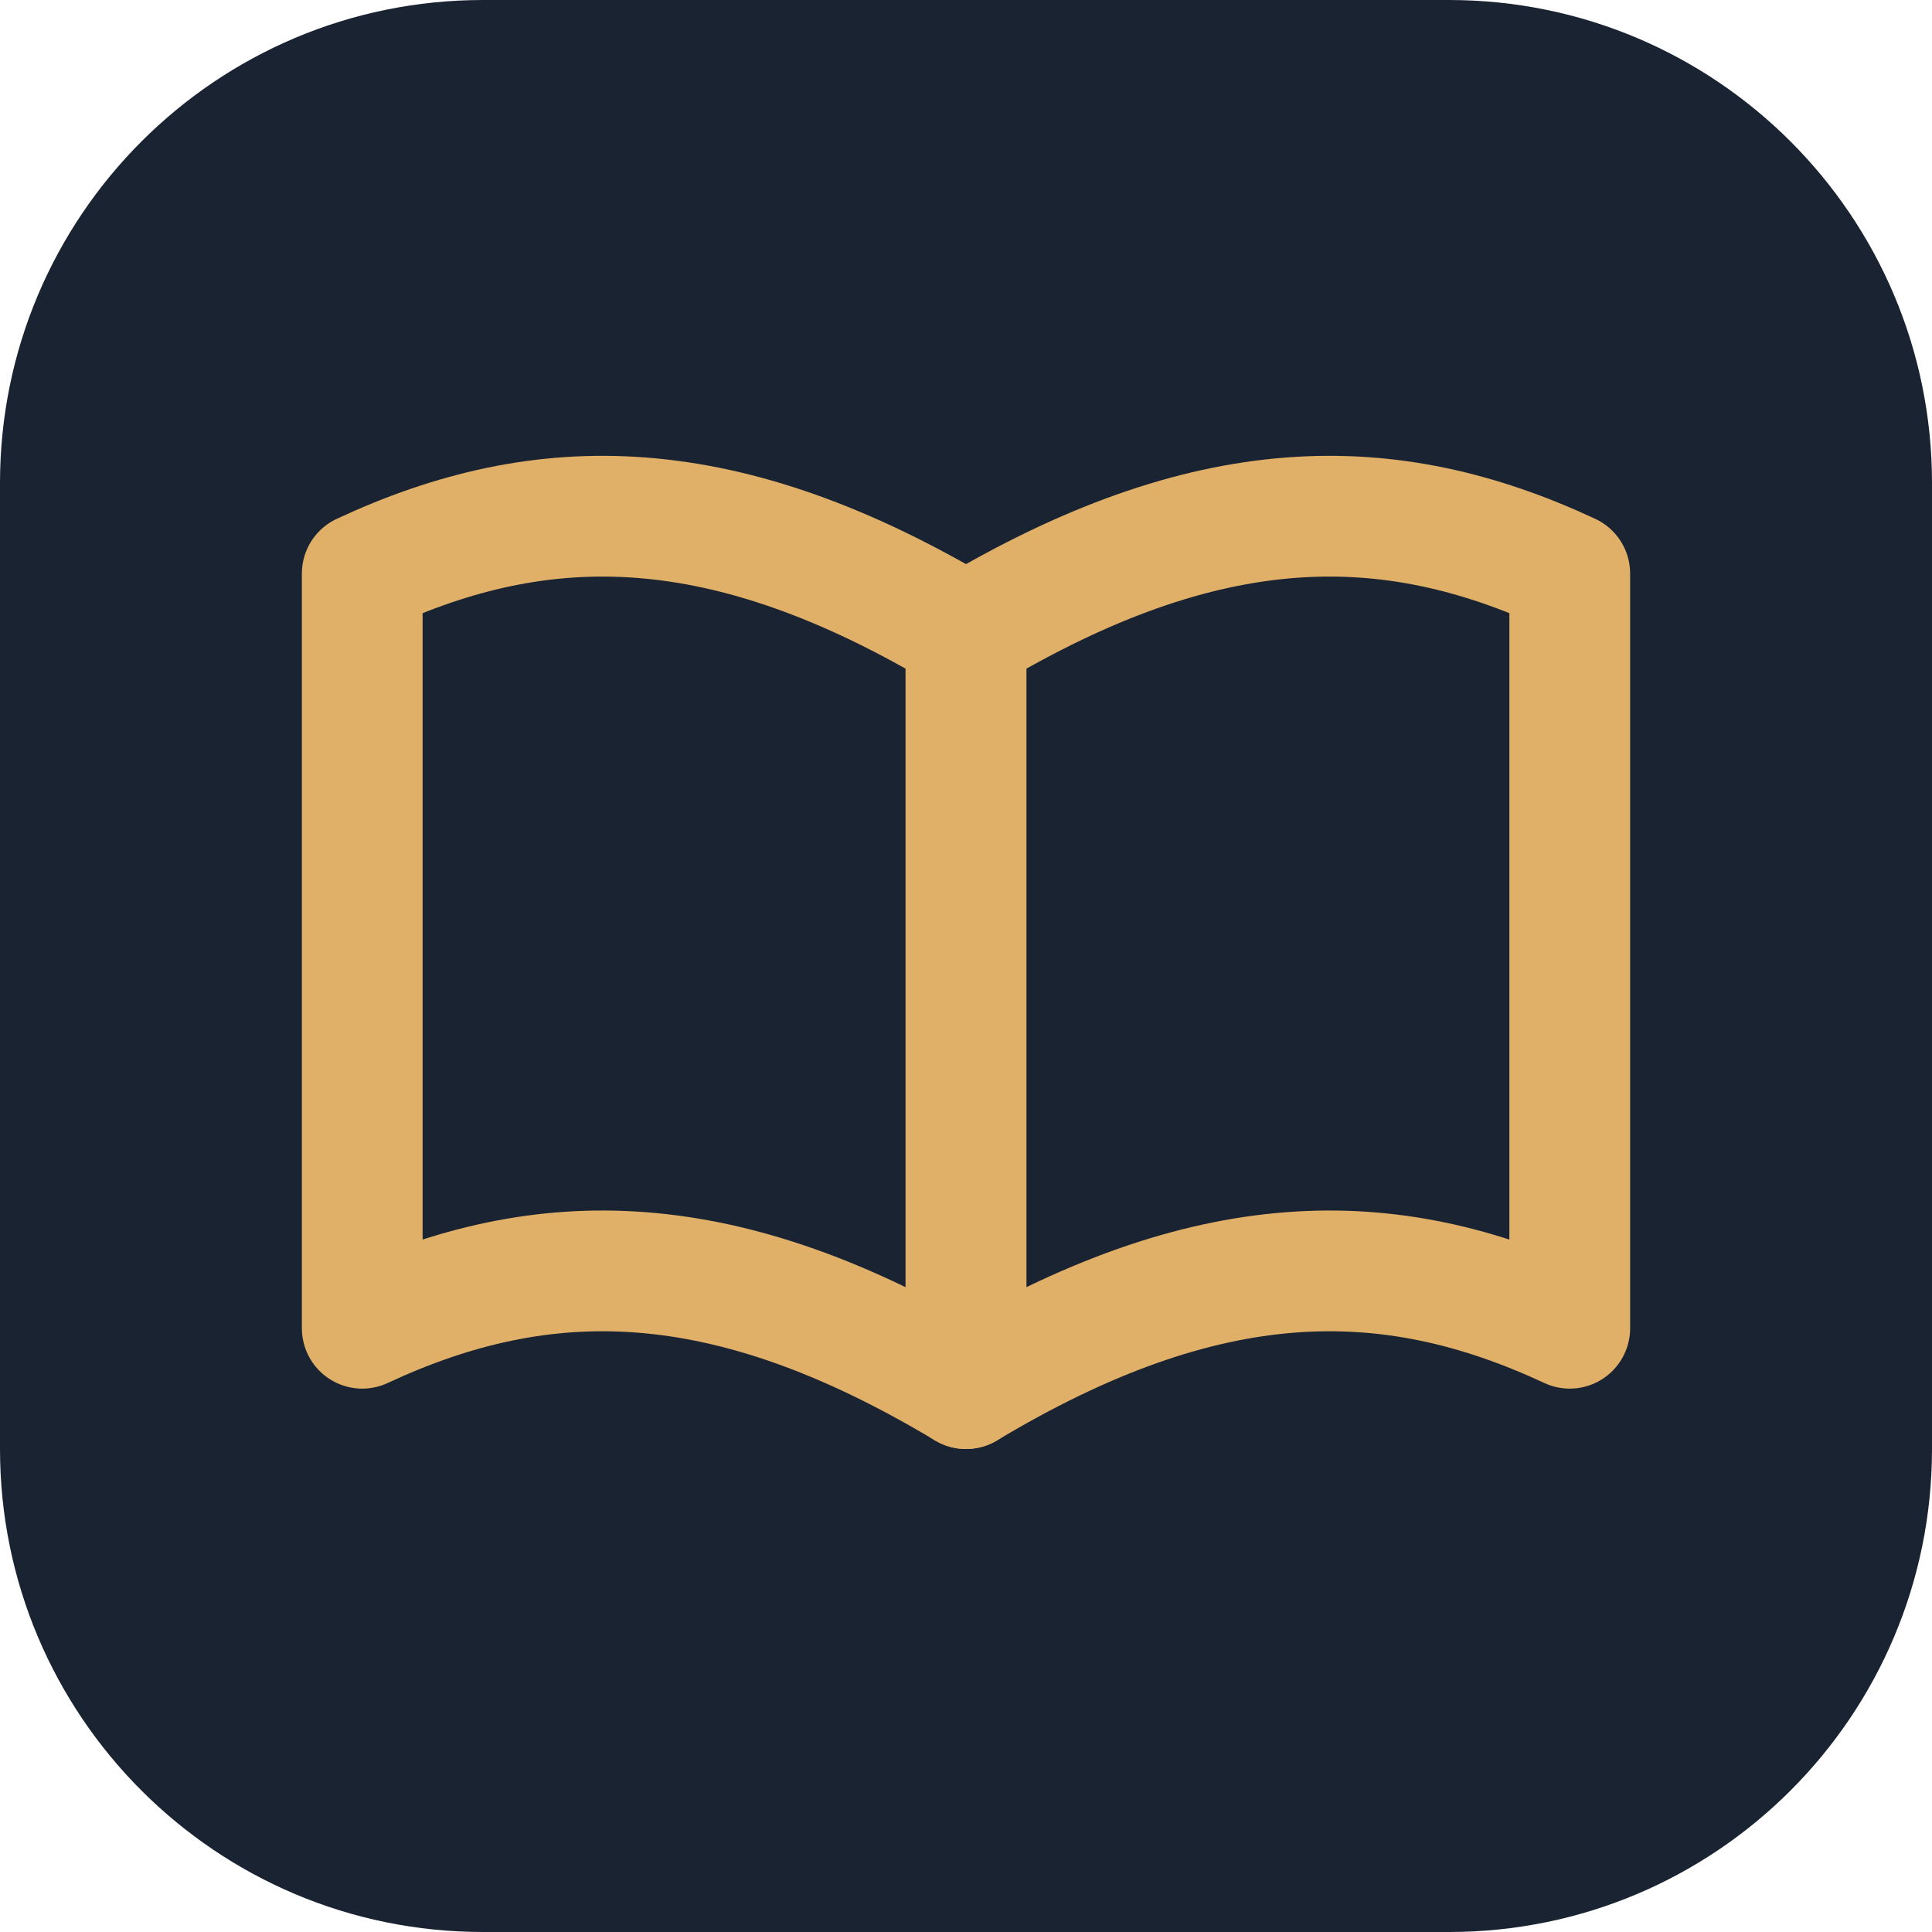
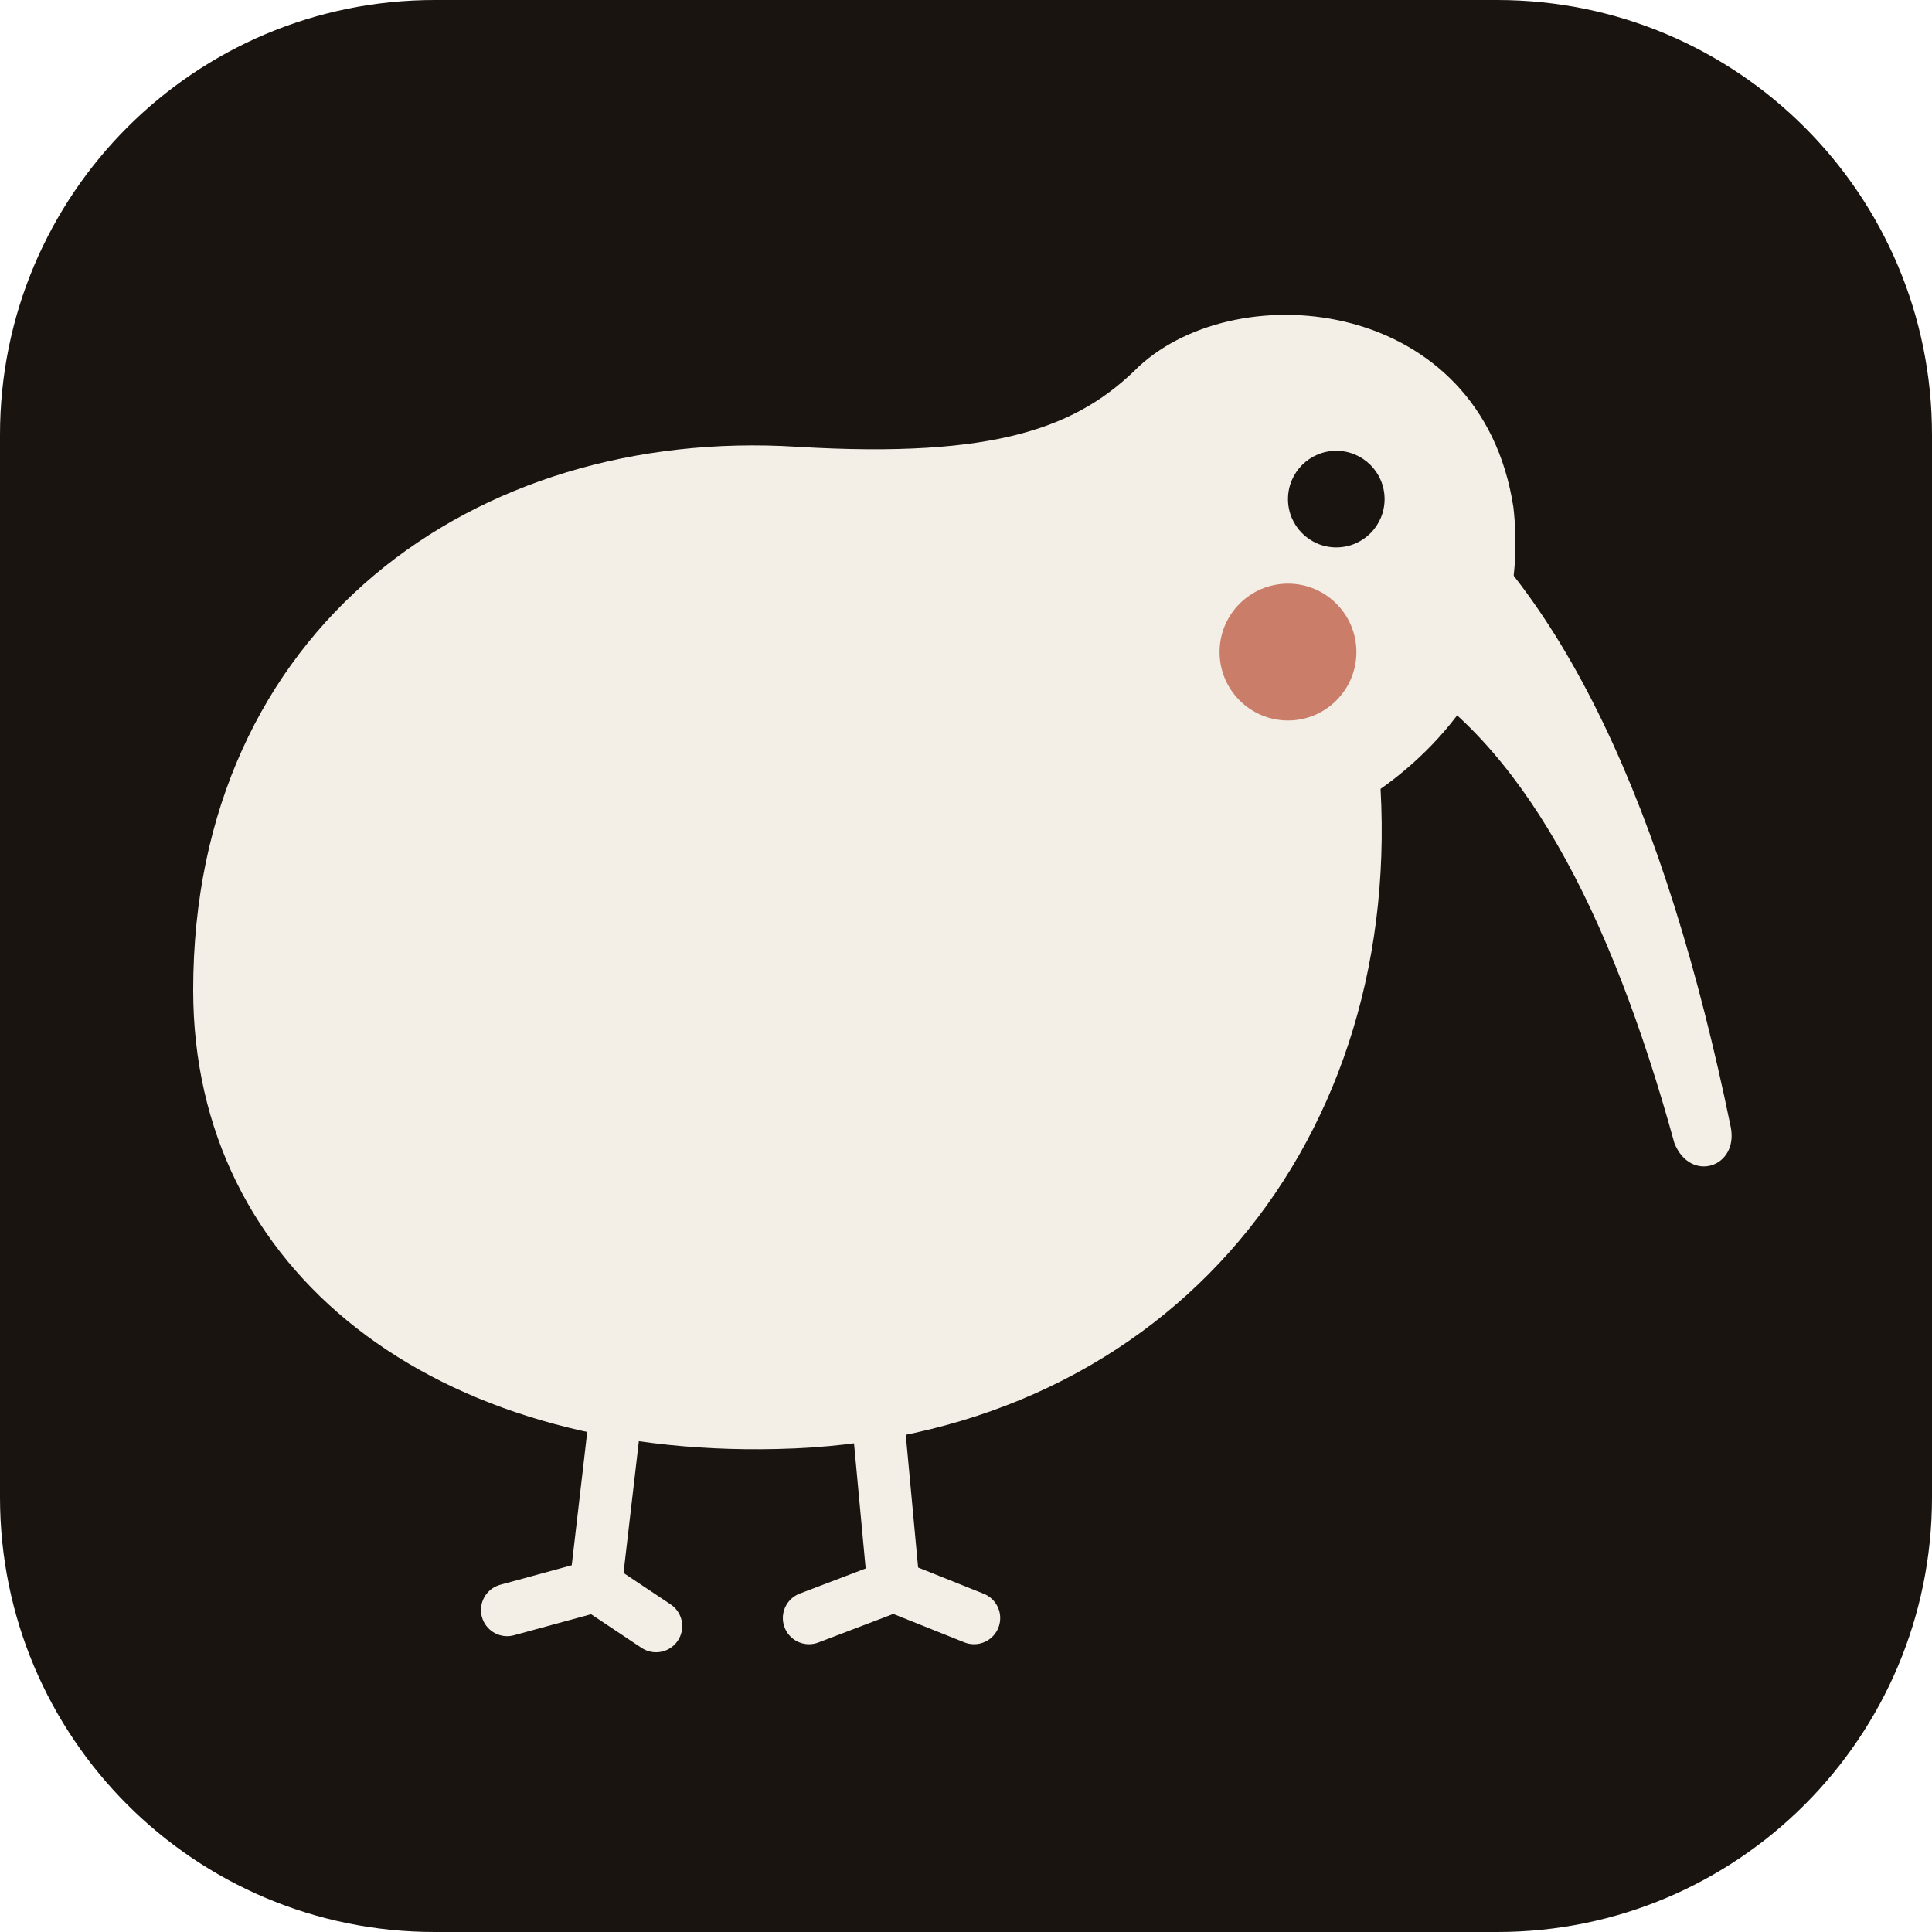
- <svg xmlns="http://www.w3.org/2000/svg" viewBox="0 0 32 32">
-   <rect width="32" height="32" rx="8" fill="#1a2332" />
-   <path d="M6 9.5c3-1.4 6-1.4 10 1v12.5c-4-2.4-7-2.4-10-1z" fill="none" stroke-width="2" stroke-linejoin="round" stroke-linecap="round" stroke="#e0af68" />
-   <path d="M26 9.5c-3-1.4-6-1.4-10 1v12.5c4-2.4 7-2.4 10-1z" fill="none" stroke-width="2" stroke-linejoin="round" stroke-linecap="round" stroke="#e0af68" />
+ <svg xmlns="http://www.w3.org/2000/svg" viewBox="0 0 512 512" role="img" aria-label="Tutored">
+   <rect width="512" height="512" rx="115.2" fill="#1a1410" />
+   <g transform="translate(-55.47 -57.6) scale(1.06667)">
+     <path d="M205 405L200 448M200 448L178 454M200 448L215 458M270 405L274 448M274 448L253 456M274 448L294 456" stroke="#f4efe6" stroke-width="13" stroke-linecap="round" fill="none" />
+     <path fill="#f4efe6" d="M100 300C100 210 170 160 250 165C300 168 320 160 335 145C360 122 420 128 428 180C432 215 412 238 395 250C400 340 340 412 245 414C160 416 100 370 100 300Z" />
+     <path fill="#f4efe6" d="M402 172C440 198 466 256 482 334C484 344 472 348 468 338C452 280 430 238 398 220Z" />
+     <circle cx="384" cy="178" r="12" fill="#1a1410" />
+     <circle cx="372" cy="216" r="17" fill="#ca7e69" />
+   </g>
</svg>
